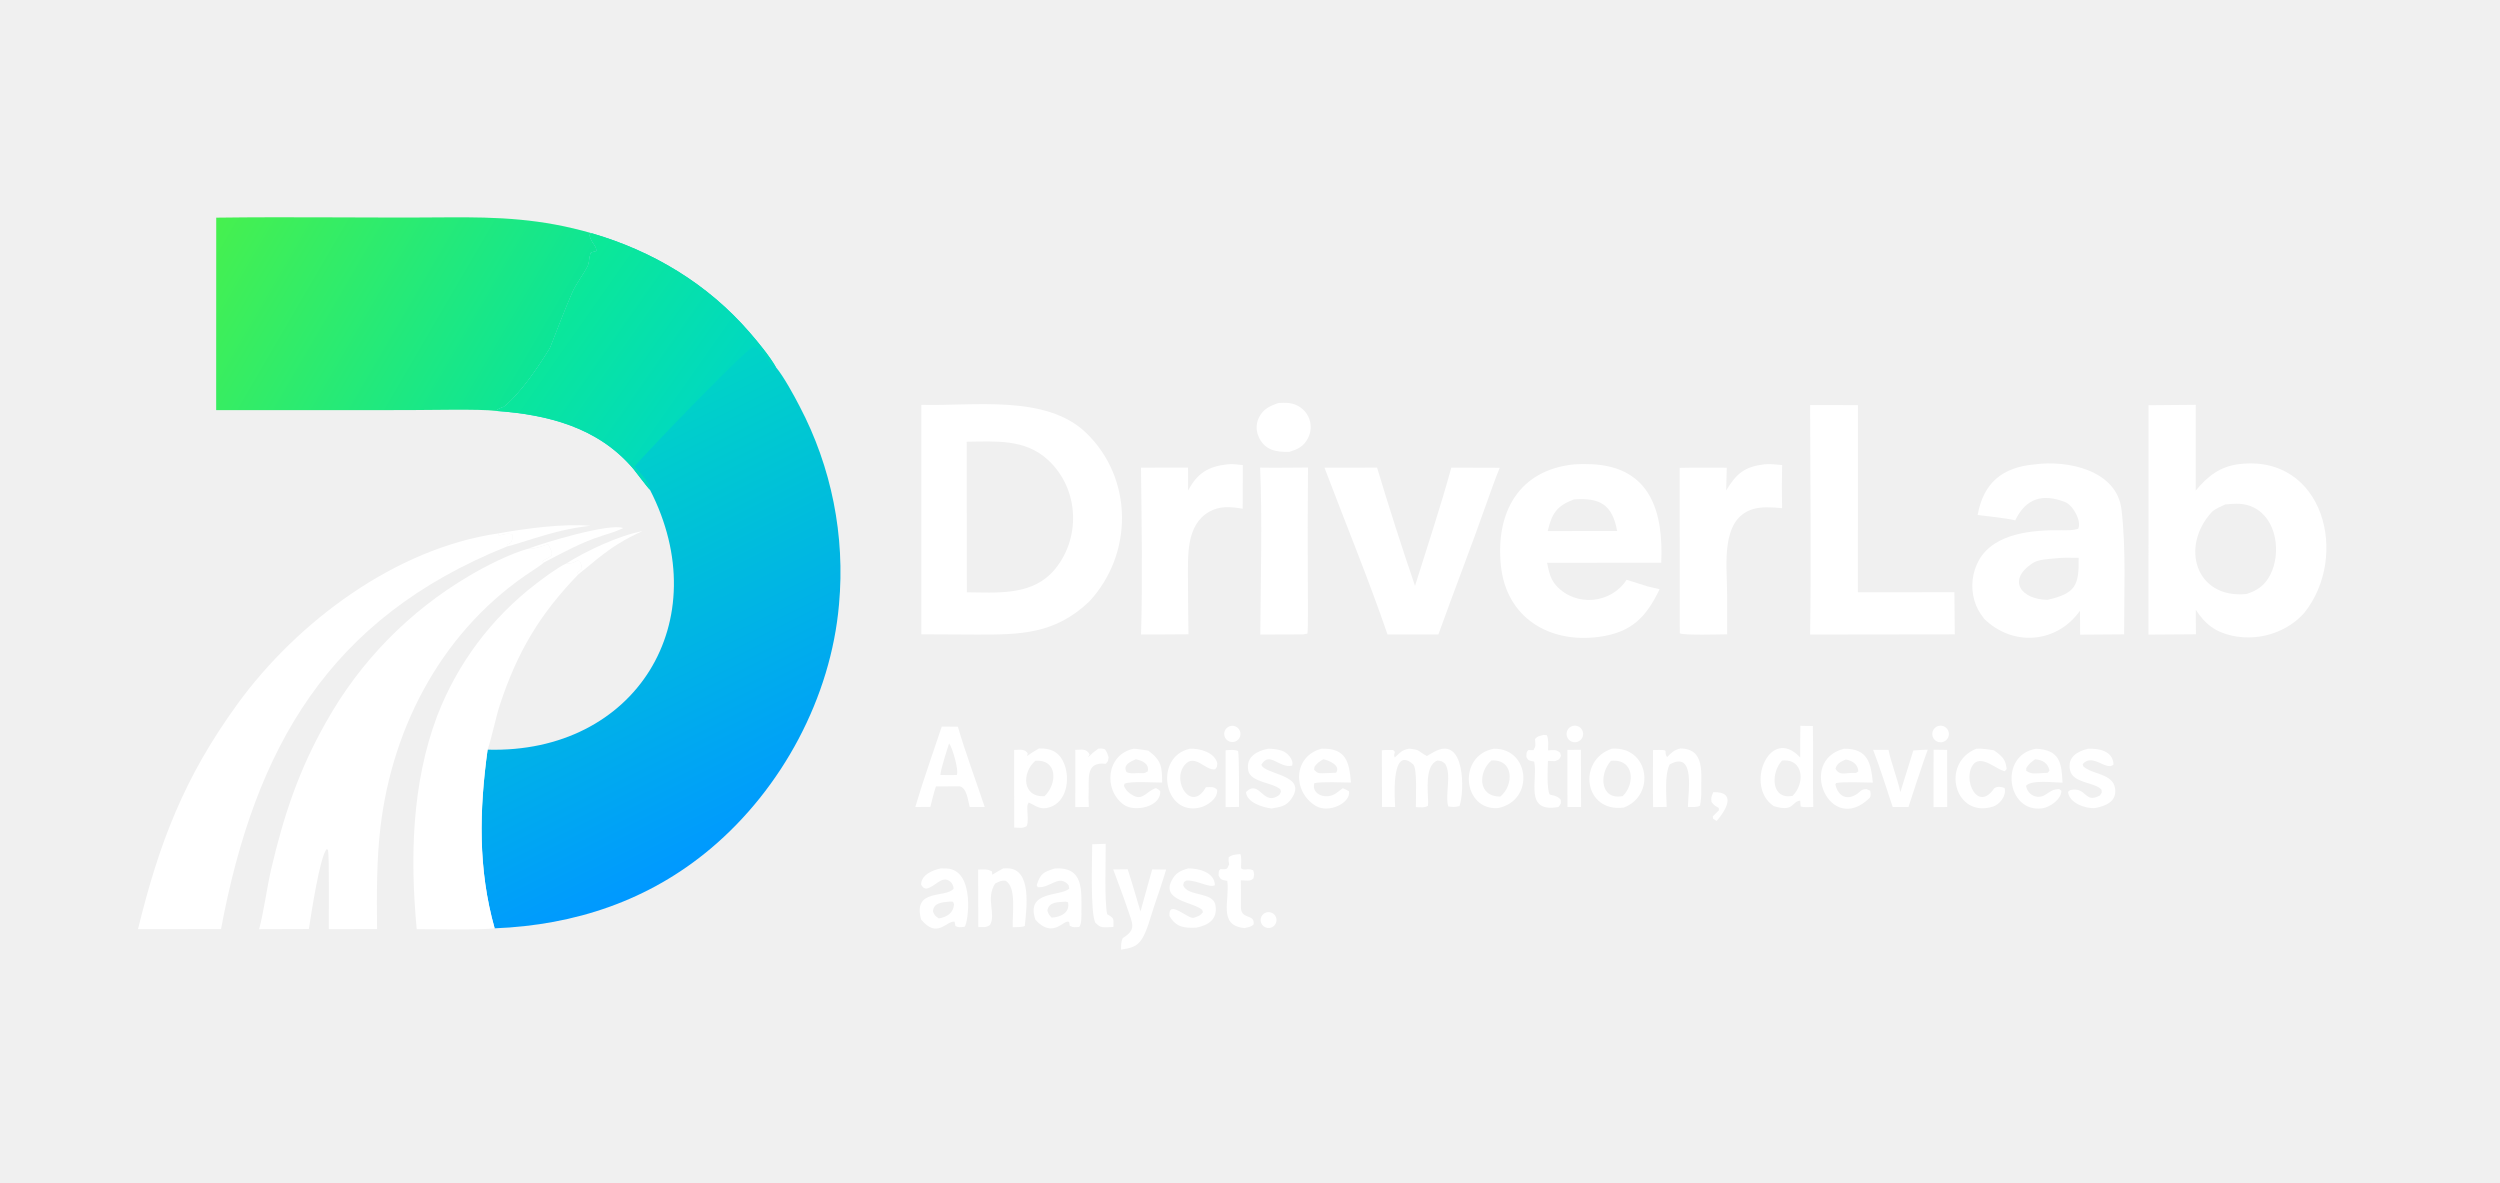
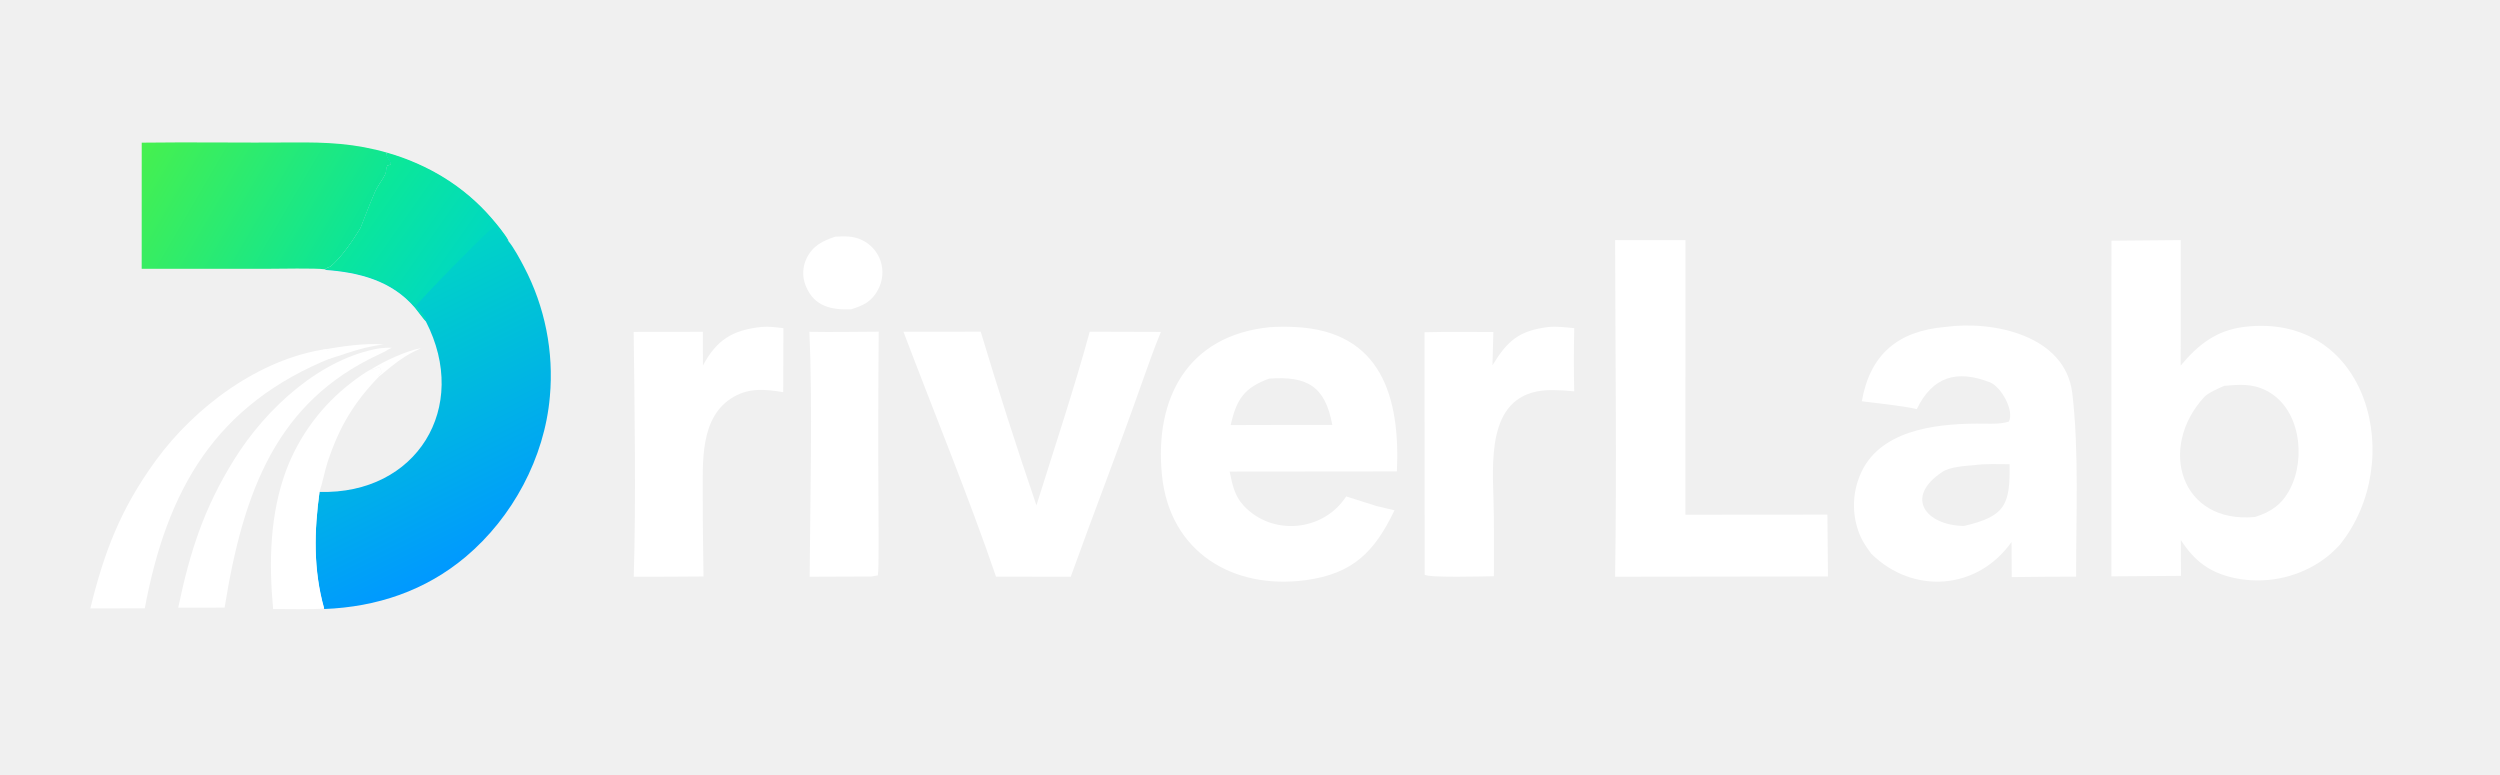
- <svg xmlns="http://www.w3.org/2000/svg" width="1324" height="626" viewBox="0 0 1324 626" fill="none">
-   <path d="M313.447 123.548C345.936 133.028 374.779 150.383 396.999 176.051C401.471 181.217 407.556 188.584 410.95 194.493C414.98 199.284 420.621 209.637 423.476 215.19C440.398 247.398 447.645 283.817 444.342 320.054C440.09 369.344 414.237 417.513 376.469 449.333C343.706 476.936 304.492 489.976 261.96 491.643C253.081 460.131 253.84 429.025 258.232 397.018C336.741 399.231 379.975 328.817 344.19 259.329C343.319 258.747 336.548 249.628 335.401 248.277C316.614 226.131 289.827 219.549 262.54 217.601C264.359 216.079 266.729 215.586 266.942 215.414C275.783 208.293 285.328 194.077 291.332 184.25C295.152 174.539 298.828 164.848 302.968 155.252C305.141 150.216 308.678 145.958 311.173 141.128C312.271 139.001 311.913 136.462 312.914 133.922C313.869 133.485 314.095 133.405 315.093 133.199L315.923 133.033C316.052 129.867 313.372 129.345 312.059 124.044L313.447 123.548Z" fill="url(#paint0_linear_2_2)" />
+ <svg xmlns="http://www.w3.org/2000/svg" width="2020" height="626" viewBox="0 0 2020 626" fill="none">
+   <path d="M313.391 124C345.88 133.48 374.723 150.835 396.943 176.503C401.415 181.669 407.5 189.036 410.894 194.945C414.924 199.736 420.566 210.089 423.42 215.642C440.342 247.85 447.589 284.269 444.286 320.506C440.034 369.796 414.181 417.965 376.413 449.785C343.65 477.388 304.436 490.427 261.904 492.095C253.025 460.583 253.784 429.477 258.176 397.47C336.685 399.683 379.919 329.269 344.134 259.781C343.263 259.199 336.492 250.08 335.345 248.729C316.558 226.583 289.771 220.001 262.484 218.053C264.303 216.531 266.673 216.038 266.886 215.866C275.727 208.745 285.273 194.529 291.276 184.702C295.097 174.991 298.772 165.3 302.913 155.704C305.085 150.668 308.622 146.41 311.117 141.58C312.215 139.453 311.857 136.914 312.858 134.374C313.813 133.937 314.039 133.857 315.037 133.651L315.867 133.485C315.996 130.319 313.316 129.797 312.003 124.496L313.391 124Z" fill="url(#paint0_linear_2_2)" />
  <path d="M313.447 123.548C345.936 133.028 374.779 150.383 396.999 176.051C401.471 181.217 407.556 188.584 410.95 194.493C405.995 192.078 404.547 185.33 398.799 183.631C395.319 184.864 341.717 239.88 336.052 247.137C338.175 249.466 345.009 256.325 344.19 259.329C343.319 258.747 336.548 249.628 335.401 248.277C316.614 226.131 289.827 219.549 262.54 217.601C264.359 216.079 266.729 215.586 266.942 215.414C275.783 208.293 285.328 194.077 291.332 184.25C295.152 174.539 298.828 164.848 302.968 155.252C305.141 150.216 308.678 145.958 311.173 141.128C312.271 139.001 311.913 136.462 312.914 133.922C313.869 133.485 314.095 133.405 315.093 133.199L315.923 133.033C316.052 129.867 313.372 129.345 312.059 124.044L313.447 123.548Z" fill="url(#paint1_linear_2_2)" />
  <path d="M114.514 115.274C155.083 114.723 195.767 115.462 236.339 115.111C264.092 114.871 286.797 115.824 313.447 123.548L312.059 124.044C313.372 129.345 316.052 129.867 315.923 133.033L315.093 133.199C314.095 133.405 313.869 133.485 312.914 133.922C311.913 136.462 312.271 139.001 311.173 141.128C308.678 145.958 305.141 150.216 302.968 155.252C298.828 164.848 295.152 174.539 291.332 184.25C285.328 194.077 275.783 208.293 266.942 215.414C266.729 215.586 264.359 216.079 262.54 217.601C254.869 216.527 225.559 217.193 216.116 217.188L114.481 217.204L114.514 115.274Z" fill="url(#paint2_linear_2_2)" />
-   <path d="M487.942 214.406C515.398 215.173 553.828 208.777 575.092 229.136C600.145 253.121 600.413 293.166 576.878 318.558C558.661 335.889 540.359 336.118 517.504 336.075L487.931 335.925L487.942 214.406ZM512.043 313.687C527.266 313.796 544.708 315.473 556.483 303.877C556.814 303.554 557.139 303.225 557.458 302.889C572.75 286.006 571.876 258.984 554.891 243.463C542.713 232.334 527.263 233.797 511.963 233.933L512.043 313.687Z" fill="white" />
-   <path d="M279.954 290.523C282.623 291.061 287.499 289.095 290.218 288.218C291.301 290.311 292.513 291.943 292.185 294.151C290.16 295.956 287.789 296.221 287.282 297.579L288.223 297.806C286.694 299.099 284.018 300.921 282.342 302.007C235.607 332.303 208.019 383.246 201.501 437.985C199.423 455.432 199.504 473.642 199.689 492.023L174.129 492.081C174.062 485.637 174.456 453.672 173.717 450.09L172.979 449.717C169.314 453.914 164.768 484.406 163.572 492.007L137.229 492.09C139.511 483.982 141.433 469.604 143.593 460.383C150.283 431.817 158.202 407.956 172.689 382.415C190.613 350.374 216.726 323.675 248.355 305.055C257.057 299.843 270.19 293.215 279.954 290.523ZM184.804 410.497C187.272 407.612 187.747 414.294 184.804 411.365C180.623 414.557 179.6 406.676 184.804 410.497Z" fill="white" />
-   <path d="M1137.86 214.611L1162.88 214.392L1162.85 259.802C1169.16 252.207 1175.79 246.996 1185.85 245.794C1230.67 240.439 1244.55 294.652 1220.17 324.784C1217.98 327.111 1215.91 329.011 1213.21 330.787C1204.15 336.79 1193.06 338.93 1182.41 336.731C1173.3 334.793 1167.84 330.567 1162.9 322.95C1162.87 327.224 1162.94 331.631 1162.97 335.916L1137.84 336.091L1137.86 214.611ZM1189.66 314.605C1195.49 312.778 1199.39 310.058 1202.26 304.55C1208.17 293.212 1206 274.975 1193.6 268.788C1188.48 266.23 1184.02 266.691 1178.59 267.13C1176.6 268.012 1172.78 269.64 1171.37 271.171C1154.58 289.381 1162.64 317.133 1189.66 314.605Z" fill="white" />
-   <path d="M73.081 492.074C84.283 446.352 97.485 411.769 125.762 372.854C157.392 329.323 209.508 290.355 263.91 282.492L264.247 283.569C267.497 283.006 268.16 282.379 271.287 282.982C271.325 285.153 271.565 285.884 270.425 287.581L268.619 288.457L268.473 289.424C174.211 327.277 135.106 395.766 117.052 492.035L73.081 492.074Z" fill="white" />
+   <path d="M1706.04 194.49L1762.06 194L1762 295.376C1776.13 278.422 1790.98 266.788 1813.51 264.104C1913.87 252.15 1944.94 373.178 1890.36 440.446C1885.44 445.64 1880.8 449.882 1874.77 453.846C1854.47 467.247 1829.65 472.025 1805.81 467.117C1785.41 462.791 1773.17 453.355 1762.11 436.35C1762.05 445.893 1762.21 455.732 1762.27 465.298L1706 465.688L1706.04 194.49ZM1822.03 417.721C1835.08 413.642 1843.82 407.571 1850.25 395.274C1863.48 369.963 1858.61 329.25 1830.86 315.438C1819.4 309.728 1809.4 310.756 1797.24 311.735C1792.79 313.705 1784.24 317.338 1781.07 320.757C1743.48 361.409 1761.53 423.366 1822.03 417.721Z" fill="white" />
+   <path d="M73 491.582C84.202 445.86 97.405 411.277 125.681 372.362C157.312 328.831 209.428 289.864 263.829 282L264.166 283.077C267.417 282.514 268.08 281.887 271.206 282.49C271.244 284.661 271.484 285.392 270.345 287.089L268.538 287.965L268.392 288.932C174.13 326.785 135.026 395.274 116.971 491.543L73 491.582Z" fill="white" />
+   <path d="M144 491C153.549 445.281 164.804 410.702 188.908 371.79C215.871 328.263 260.297 289.299 306.672 281.436L312 281C315 281 314 280.937 316.5 280.937C314 282.5 313.814 282.069 312 283.5L309 285L305 286.925C224.647 324.775 196.873 394.701 181.483 490.961L144 491Z" fill="white" />
  <path d="M299.911 298.412C302.461 298.694 303.477 297.941 305.728 296.902L306.953 297.165C307.945 298.99 307.941 299.083 308.17 301.179L305.755 303.381L306.326 304.141C285.899 325.246 273.961 345.215 264.709 373.374C262.478 380.165 260.317 391.259 258.232 397.018C253.84 429.025 253.081 460.131 261.96 491.643C255.19 492.581 228.952 492.101 220.685 492.097C217.166 454.348 218.027 415.163 231.483 379.274C242.158 351.463 260.339 327.163 284.001 309.081C287.819 306.112 295.554 300.396 299.911 298.412Z" fill="white" />
-   <path d="M1077.65 245.933C1094.91 243.591 1121.06 248.924 1123.55 269.876C1126.03 290.777 1124.88 314.651 1124.93 335.951C1117.16 335.964 1109.4 336.019 1101.63 336.118L1101.56 323.457C1089.19 340.861 1065.89 342.551 1050.77 327.67C1048.28 324.285 1046.82 322.093 1045.62 317.978C1043.56 310.805 1044.44 303.104 1048.08 296.589C1056.28 282.173 1076.86 280.614 1091.71 280.811C1094.8 280.853 1097.56 280.941 1100.57 280.08C1102.63 276.233 1097.9 267.508 1093.66 265.877C1081.67 261.256 1072.94 263.891 1067.27 275.566C1062.6 274.425 1052.33 273.357 1047.37 272.738C1050.38 255.765 1060.48 247.387 1077.65 245.933ZM1084.32 317.686C1099.33 314.234 1101.08 310.036 1100.85 295.421C1096.84 295.398 1092.01 295.216 1088.11 295.752C1084.68 296.06 1079.34 296.335 1076.55 298.181C1062.57 307.4 1070.59 317.47 1084.32 317.686Z" fill="white" />
-   <path d="M833.777 245.918C836.829 245.713 839.88 245.691 842.931 245.853C874.202 247.292 881.022 271.245 879.794 298.008L819.335 298.067C820.311 302.732 821.029 306.762 824.397 310.384C834.695 321.448 853.178 319.797 861.46 307.044L872.456 310.529L878.928 312.055C871.687 327.108 863.929 334.945 846.843 337.29C820.492 340.839 797.658 327.13 794.865 299.433C792.04 271.441 804.239 248.892 833.777 245.918ZM819.684 281.269L842.207 281.21L856.437 281.218C853.876 267.216 847.353 263.483 833.57 264.492C824.455 267.875 821.837 271.968 819.684 281.269Z" fill="white" />
-   <path d="M958.639 214.526L983.949 214.547L983.943 313.674L1035.05 313.632L1035.25 335.956L958.633 336.058C959.266 296.206 958.698 254.501 958.639 214.526Z" fill="white" />
-   <path d="M701.442 247.682L729.299 247.652C735.609 268.649 742.306 289.527 749.392 310.277C755.701 290.097 763.11 267.852 768.605 247.659L794.271 247.736C791.801 253.668 789.597 260.075 787.405 266.148C779.266 289.338 770.124 312.754 761.765 336.02L734.82 335.997C725.065 307.433 712.232 276.186 701.442 247.682Z" fill="white" />
-   <path d="M934.474 245.883C937.532 245.599 940.738 246.015 943.816 246.297C943.635 253.905 943.628 261.515 943.796 269.123C941.191 268.852 938.579 268.705 935.961 268.682C913.043 268.439 913.987 291.381 914.53 307.645C914.84 316.882 914.64 326.656 914.691 335.925C911.524 335.967 891.205 336.558 889.608 335.39L889.543 247.779C897.695 247.57 906.306 247.702 914.497 247.697L914.174 259.729C919.708 250.651 923.923 247.2 934.474 245.883Z" fill="white" />
-   <path d="M650.15 245.89C653.04 245.629 655.335 245.996 658.199 246.32L658.128 269.416C651.876 268.385 646.126 267.77 640.39 271.036C627.927 278.132 629.186 294.8 629.152 307.127C629.124 316.777 629.303 326.337 629.421 335.916C621.092 336.034 612.638 335.984 604.297 336.011C605.138 308.644 604.599 275.199 604.267 247.668L629.18 247.636L629.214 259.804C634.124 250.546 639.867 247.017 650.15 245.89Z" fill="white" />
-   <path d="M667.359 247.648C675.57 247.81 684.459 247.623 692.721 247.601C692.533 268.727 692.508 289.853 692.637 310.978C692.643 314.209 692.857 333.442 692.404 335.567L690.103 335.977L667.45 336.061C667.624 309.391 668.555 273.901 667.359 247.648Z" fill="white" />
-   <path d="M953.474 384.375C955.523 384.476 957.999 384.452 960.087 384.483C960.437 398.681 959.926 413.036 960.314 427.354C958.277 427.421 955.452 427.721 953.629 427.1L953.37 424.013C948.677 424.467 950.326 430.267 939.4 426.925C923.639 416.579 937.208 383.78 953.39 401.159C953.351 395.564 953.383 389.969 953.474 384.375ZM949.336 421.496C956.176 414.814 955.155 401.566 943.77 402.801C938.113 408.761 937.874 421.906 947.216 421.703C947.927 421.688 948.638 421.619 949.336 421.496Z" fill="white" />
-   <path d="M550.183 396.399C557.026 396.182 561.424 398.512 563.847 405.173C566.677 412.953 564.884 424.566 555.99 427.495C550.999 429.138 549.039 426.961 544.858 425.003C543.747 426.46 544.139 427.692 544.116 429.873C544.224 432.354 544.654 435.374 543.726 437.536C541.405 438.851 540.135 438.324 537.115 438.282L537.082 397.178C539.781 397.114 543.133 396.418 544.327 399.247L543.934 400.005L544.065 400.294C546.265 398.743 547.85 397.744 550.183 396.399ZM553.206 421.653C560.007 415.082 560.191 402.121 548.344 402.896C541.115 409.018 541.224 422.377 553.206 421.653Z" fill="white" />
-   <path d="M498.755 384.787L507.294 384.861C511.03 397.875 517.13 414.234 521.501 427.387L513.557 427.393C512.586 423.727 512.029 417.322 508.298 416.45L495.689 416.47C494.489 419.953 493.623 423.742 492.724 427.331L484.739 427.391C488.676 413.982 494.295 398.171 498.755 384.787ZM504.419 410.475L506.741 410.418C507.901 407.824 504.258 395.569 502.643 393.699C501.729 396.542 497.886 408.342 498.064 410.449C500.182 410.496 502.301 410.504 504.419 410.475Z" fill="white" />
-   <path d="M746.224 396.48C752.657 397.247 750.18 397.398 755.663 400.384C756.91 399.646 758.165 398.926 759.425 398.223C776.098 388.936 775.665 419.358 772.95 426.895C770.189 427.497 769.775 427.44 767.008 427.109C765.121 421.193 768.948 410.275 765.347 404.462C763.66 403.085 763.42 403.007 761.255 402.782C754.421 405.296 756.277 418.969 756.354 425.021L756.219 426.768C754.602 427.909 752.01 427.507 749.844 427.459C749.773 422.754 750.685 406.847 748.39 404.792C736.107 393.774 738.835 425.492 738.886 427.379L731.924 427.347L731.827 397.368C733.159 397.116 736.249 397.204 737.729 397.203C739.908 398.594 737.561 398.807 738.66 401.172C741.75 398.378 742.164 397.347 746.224 396.48Z" fill="white" />
-   <path d="M853.657 396.491C873.484 395.251 876.988 421.272 859.96 427.68C838.975 430.467 835.109 402.764 853.657 396.491ZM859.404 421.605C866.076 415.137 865.533 401.687 853.146 402.94C846.604 410.245 847.67 423.934 859.404 421.605Z" fill="white" />
-   <path d="M791.135 396.524C810.226 396.192 812.877 423.977 793.392 427.952C774.734 429.342 771.631 400.198 791.135 396.524ZM794.594 421.844C801.983 415.655 801.608 401.967 789.862 402.751C782.77 408.81 782.518 421.985 794.594 421.844Z" fill="white" />
-   <path d="M677.095 213.426C680.522 213.265 683.444 213.106 686.657 214.585C689.825 216.02 692.275 218.681 693.439 221.958C694.609 225.314 694.324 229.005 692.656 232.144C690.316 236.61 687.265 237.897 682.875 239.299C675.77 239.555 669.428 238.348 666.422 230.906C665.116 227.76 665.232 224.204 666.732 221.148C669.001 216.572 672.589 214.936 677.095 213.426Z" fill="white" />
-   <path d="M498.317 459.899C499.387 459.883 500.456 459.904 501.524 459.961C516.617 460.904 512.772 489.192 510.82 490.866C508.454 490.994 507.92 491.396 505.985 490.423L505.521 488.096C501.115 487.587 496.42 497.362 487.833 486.99C483.235 470.314 500.837 475.864 505.052 470.626C504.974 469.139 504.185 467.593 503.085 466.759C498.602 463.363 495.123 470.04 490.378 470.634C488.52 469.94 489.167 470.31 487.844 468.59C487.688 463.385 493.924 460.782 498.317 459.899ZM497.192 486.408C501.422 485.641 504.856 483.731 505.271 478.915L504.726 477.563C504.247 477.532 503.223 477.422 502.743 477.498C498.927 477.92 494.49 477.996 494.09 482.656C494.886 484.832 495.289 485.031 497.192 486.408Z" fill="white" />
-   <path d="M600.365 396.528C602.091 396.559 606.225 397.252 608.138 397.528C615.215 402.801 615.418 406.237 615.466 414.451C610.828 414.476 599.256 413.59 595.613 415.015L595.239 416.143C596.296 418.725 598.11 420.303 600.587 421.538C605.31 423.894 607.597 418.766 612.18 417.386C613.44 417.991 613.409 417.998 614.451 418.943C614.991 427.347 600.863 430.285 595.152 426.177C584.16 418.27 585.93 399.556 600.365 396.528ZM602.644 409.425C605.356 409.399 605.88 409.852 607.857 408.505C608.712 404.438 604.994 402.82 601.533 402.101C598.507 403.467 594.566 405.081 596.602 408.854C598.413 409.851 600.479 409.5 602.644 409.425Z" fill="white" />
-   <path d="M976.592 396.528C989.225 396.368 990.873 404.149 991.856 414.469C987.292 414.427 976.172 413.916 972.377 414.712L972.015 415.551C973.295 420.87 977.323 424.311 983.096 420.717C985.533 419.2 985.171 418.058 988.533 417.895L990.44 418.764C990.679 419.83 991.015 421.735 990.059 422.664C969.229 442.931 951.67 402.867 976.592 396.528ZM980.232 409.347C982.792 409.266 982.883 409.736 984.182 408.417C983.852 404.586 981.047 402.924 977.543 402.22C975.092 403.286 972.726 404.298 972.08 407.137C973.871 410.555 976.663 409.552 980.232 409.347Z" fill="white" />
-   <path d="M699.884 396.508C712.943 396.108 714.579 403.579 715.458 414.445C710.874 414.4 699.897 413.879 696.076 414.761C694.272 420.811 702.573 423.905 707.881 419.891L711.12 417.454C712.587 418.004 713.053 418.268 714.417 419.055C715.587 424.988 703.918 431.024 696.858 426.814C684.459 419.418 684.698 400.538 699.884 396.508ZM704.83 409.356L707.59 409.218C710.228 405.488 703.834 402.673 700.841 402.08C698.604 403.481 697.815 403.85 696.173 406.032L695.947 407.65C697.705 409.359 697.848 409.564 700.705 409.511C702.076 409.476 703.453 409.425 704.83 409.356Z" fill="white" />
-   <path d="M1078.23 396.537C1090.87 397.103 1091.85 403.975 1092.31 414.5C1087.64 414.454 1075.93 412.871 1073 416.146C1073.77 420.955 1078.85 423.562 1083.08 420.976C1086.32 419.002 1086.68 418.093 1090.57 417.903L1091.71 418.821C1091.68 423.398 1085.57 427.523 1081.62 428.081C1062.84 430.728 1058.45 399.924 1078.23 396.537ZM1081.73 409.408L1084.5 409.267L1085.41 408.08C1084.55 404.055 1081.68 402.419 1077.79 402.104C1075.59 403.777 1074.61 404.356 1073.12 406.764L1073.1 408.196C1075.95 410.225 1077.89 409.569 1081.73 409.408Z" fill="white" />
-   <path d="M558.654 459.932C573.962 459.01 572.735 471.323 572.724 482.686C572.721 484.815 572.941 489.51 571.501 490.93C568.985 490.993 568.598 491.392 566.557 490.296L566.207 488.36C563.659 486.235 557.923 497.76 548.362 487.102C543.046 471.457 561.748 474.946 566.29 470.572L565.962 468.824C560.808 462.678 556.391 470.468 549.593 469.847L549.028 468.82C551.039 462.545 552.624 461.829 558.654 459.932ZM556.952 485.971C561.595 485.751 566.765 483.423 565.634 477.857L564.413 477.523C560.362 477.797 555.336 477.493 554.687 482.359C555.459 484.365 555.474 484.462 556.952 485.971Z" fill="white" />
-   <path d="M589.552 460.452L597.225 460.371C599.612 467.687 601.792 475.328 604.003 482.719L610.186 460.443L617.581 460.52C615.745 466.831 613.306 473.713 611.218 480.003C609.447 485.169 607.631 492.643 604.889 497.101C602.05 501.718 598.56 502.057 593.7 502.948C593.778 500.575 593.61 498.906 594.635 496.788C602.093 492.204 599.733 489.171 597.215 481.556C594.884 474.501 592.11 467.439 589.552 460.452Z" fill="white" />
-   <path d="M531.292 459.899C532.023 459.873 532.754 459.863 533.485 459.869C546.751 460.021 543.574 481.4 542.746 490.37C541.562 491.122 537.975 490.998 536.354 491.051C536.024 484.196 538.535 469.638 532.445 466.399C530.095 466.217 529.079 466.927 527.002 467.95C521.848 476.098 527.684 483.942 524.285 489.891C521.903 491.396 521.394 490.876 518.111 490.96L518.006 460.512C520.82 460.494 522.852 460.087 525.333 461.498L525.509 463.172L525.276 463.372C525.211 463.355 530.552 460.288 531.292 459.899Z" fill="white" />
-   <path d="M889.925 396.389C903.229 396.511 900.766 409.722 900.992 419.107C901.051 421.596 900.766 424.229 900.339 426.678C898.613 427.691 896.208 427.338 893.907 427.38C894.049 419.589 897.954 397.106 884.216 404.894C881.507 410.537 882.522 420.774 882.671 427.337L875.489 427.448C875.314 417.518 875.443 407.192 875.43 397.231C885.419 396.991 880.467 397.415 882.865 400.947C885.464 398.444 886.388 397.265 889.925 396.389Z" fill="white" />
-   <path d="M671.607 396.521C674.147 396.529 676.578 396.812 679.003 397.611C681.808 398.536 685.448 402.52 684.271 405.508C677.354 407.043 672.441 397.563 667.999 405.008C669.861 410.472 692.96 410.121 683.871 423.104C681.013 427.186 677.858 427.341 673.398 428.179C668.762 427.598 660.196 425.01 659.873 419.455C667.256 412.301 668.782 427.598 677.554 420.951C678.569 419.002 678.556 419.74 678.046 418.015C674.018 414.324 662.278 414.418 661.069 408.025C659.673 400.615 666.066 397.603 671.607 396.521Z" fill="white" />
-   <path d="M1105.81 396.541C1111.57 396.289 1119.1 397.66 1119.31 404.904C1115.48 408.558 1108.29 398.581 1103.01 404.659L1103.31 405.857C1107.86 410.216 1118.84 409.518 1120.12 417.377C1121.29 424.577 1115.1 426.863 1109.53 427.949C1104.22 428.351 1095.79 425.174 1095.22 419.402L1096.34 418.424C1105.3 416.461 1103.76 425.855 1112.1 421.287C1113.29 419.466 1113.12 420.282 1112.97 418.241C1109.46 414.103 1097.75 414.967 1096.27 407.826C1094.85 400.951 1100.17 397.887 1105.81 396.541Z" fill="white" />
-   <path d="M629.205 459.91C634.84 459.813 643.315 462.006 643.399 468.795C640.57 470.461 634.026 466.006 628.292 466.351C626.564 467.478 627.156 466.706 626.615 468.859C629.017 475.025 642.497 472.061 643.715 479.449C644.983 487.141 639.652 490.038 633.573 491.283C627.145 491.542 622.844 491.154 619.342 485.056C618.688 475.905 629.343 487.083 632.262 486.044C634.617 485.205 635.555 485.076 637.079 483.107L636.673 481.813C631.617 477.63 615.311 476.976 620.364 466.61C622.413 462.407 624.903 461.205 629.205 459.91Z" fill="white" />
-   <path d="M1046.65 396.521C1049.7 396.301 1052.88 396.909 1055.94 397.355C1056.5 397.736 1057.05 398.133 1057.59 398.545C1061.21 401.349 1062.17 402.938 1062.74 407.277L1061.7 408.458C1057.54 407.43 1052.82 402.76 1048.35 403.057C1047.01 403.147 1045.79 403.817 1045 404.891C1039.11 412.722 1047.38 430.447 1056.12 417.504C1057.63 416.329 1059.97 416.624 1061.6 417.33C1062.83 421.288 1059.08 426.016 1055.53 427.154C1035.3 433.657 1027.46 404.242 1046.65 396.521Z" fill="white" />
-   <path d="M630.184 396.519C635.475 396.304 643.222 398.439 644.699 404.201C644.372 406.463 644.775 405.964 643.478 407.437C638.39 408.331 632.609 398.464 627.223 405.356C620.39 414.101 631.181 430.436 638.637 416.91C641.209 416.879 642.887 416.371 644.609 418.3C645.026 422.99 639.326 426.793 635.345 427.71C616.156 432.134 610.983 400.729 630.184 396.519Z" fill="white" />
-   <path d="M1013.29 397.467C1015.48 397.216 1018.65 397.137 1020.93 397.016L1018.73 403.223C1016 411.259 1013.33 419.319 1010.73 427.4L1002.36 427.392C999.083 417.511 995.748 406.785 992.011 397.129L1000.17 397.127C1001.39 403.648 1004.84 412.08 1006.43 419.499L1013.29 397.467Z" fill="white" />
-   <path d="M656.86 452.311C657.681 453.482 657.229 457.972 657.242 459.819C659.181 461.379 660.364 459.579 663.655 460.862C664.327 462.904 664.301 463.161 663.771 465.25C662 466.926 660.293 466.244 657.132 466.207C657.164 470.439 657.294 475.883 657.184 480.017C656.983 487.552 664.534 483.513 663.952 489.504C662.472 491 661.095 491.048 658.994 491.512C644.9 490.022 651.411 477.047 649.969 466.512C647.131 465.956 646.491 466.119 645.33 463.563C645.542 461.494 645.175 461.377 646.306 460.295C649.794 460.357 649.73 460.707 650.958 457.744C650.641 456.021 650.564 455.782 650.706 454.059C652.6 452.536 654.384 452.608 656.86 452.311Z" fill="white" />
-   <path d="M817.505 389.211L819.212 389.352C820.227 391.472 819.884 394.901 819.846 397.425C823.078 397.196 824.054 396.79 826.233 398.66C826.841 400.837 826.938 399.893 825.722 402.101C823.156 403.568 823.214 403.041 819.781 402.957C819.723 406.056 819.05 417.456 820.667 420.645C820.951 421.219 824.507 420.947 826.556 423.532C826.776 425.634 826.815 425.401 825.392 427.375C806.897 430.723 814.622 413.052 812.502 403.331C810.123 402.822 809.418 403.045 808.364 400.911C808.526 398.506 808.125 398.774 809.353 397.23L812.114 397.284C813.601 394.65 813.103 394.849 812.948 391.338C814.706 389.599 814.965 389.935 817.505 389.211Z" fill="white" />
-   <path d="M578.435 447.124L585.575 446.883C585.669 454.978 584.814 477.734 586.381 484.221C590.443 486.428 589.607 486.63 589.675 490.912C588.451 491.013 587.226 491.077 585.998 491.103C582.994 491.153 582.21 490.754 580.05 488.631C577.382 482.937 578.423 454.732 578.435 447.124Z" fill="white" />
-   <path d="M581.686 396.452C583.264 396.405 583.684 396.303 585.202 396.863C586.405 398.591 586.446 398.963 587.102 401.009C586.668 403.474 587.122 402.676 585.603 404.52C574.472 403.165 576.954 412.963 576.528 420.693C576.413 422.798 576.61 425.242 576.656 427.384L569.449 427.419C569.592 417.424 569.472 407.123 569.478 397.103C572.83 397.112 575.268 396.237 577.016 399.472L576.241 401.03C578.304 399.048 579.38 398.143 581.686 396.452Z" fill="white" />
-   <path d="M279.954 290.523C287.826 287.48 322.878 276.861 330.07 279.663C326.948 281.227 322.559 282.577 319.175 283.64C308.005 287.152 298.519 292.453 288.223 297.806L287.281 297.579C287.789 296.221 290.16 295.956 292.185 294.151C292.513 291.943 291.301 290.311 290.218 288.218C287.499 289.095 282.623 291.061 279.954 290.523Z" fill="white" />
-   <path d="M1024.02 397.036L1031.19 397.132L1031.25 427.397L1024.01 427.448L1024.02 397.036Z" fill="white" />
-   <path d="M830.099 397.14L837.262 397.08L837.327 427.391L830.118 427.37L830.099 397.14Z" fill="white" />
-   <path d="M649.09 397.35C651.605 397.192 653.369 396.858 655.703 397.734C656.356 401.136 656.143 422.081 656.182 427.347L649.07 427.443L649.09 397.35Z" fill="white" />
-   <path d="M263.91 282.492C277.855 279.943 298.51 277.184 312.648 278.459C301.546 279.709 293.528 281.874 282.79 285.136C280.856 285.724 269.749 289.286 268.473 289.424L268.619 288.457L270.425 287.581C271.565 285.884 271.325 285.153 271.287 282.982C268.16 282.379 267.497 283.006 264.247 283.569L263.91 282.492Z" fill="white" />
+   <path d="M1571.95 264.145C1610.47 258.894 1668.86 270.85 1674.42 317.813C1679.96 364.662 1677.38 418.174 1677.51 465.919C1660.16 465.947 1642.83 466.072 1625.48 466.294L1625.33 437.913C1597.71 476.925 1545.69 480.714 1511.93 447.358C1506.38 439.77 1503.12 434.856 1500.45 425.632C1495.83 409.556 1497.8 392.293 1505.93 377.691C1524.25 345.376 1570.17 341.882 1603.34 342.324C1610.24 342.417 1616.39 342.614 1623.13 340.685C1627.72 332.062 1617.15 312.505 1607.7 308.849C1580.92 298.491 1561.44 304.398 1548.78 330.567C1538.35 328.008 1515.43 325.616 1504.34 324.227C1511.05 286.183 1533.61 267.404 1571.95 264.145ZM1586.84 424.979C1620.36 417.24 1624.25 407.831 1623.75 375.072C1614.8 375.02 1604 374.611 1595.3 375.814C1587.65 376.505 1575.73 377.119 1569.48 381.259C1538.29 401.921 1556.19 424.495 1586.84 424.979Z" fill="white" />
+   <path d="M1025.85 264.386C1032.67 263.925 1039.49 263.878 1046.31 264.239C1116.2 267.459 1131.45 321.037 1128.7 380.9L993.575 381.033C995.757 391.467 997.361 400.481 1004.89 408.584C1027.91 433.332 1069.21 429.639 1087.72 401.112L1112.3 408.907L1126.76 412.32C1110.58 445.991 1093.24 463.521 1055.05 468.768C996.161 476.705 945.128 446.041 938.886 384.087C932.572 321.476 959.837 271.037 1025.85 264.386ZM994.355 343.459L1044.69 343.328L1076.5 343.344C1070.78 312.024 1056.2 303.675 1025.39 305.931C1005.02 313.498 999.167 322.653 994.355 343.459Z" fill="white" />
+   <path d="M1305.01 194L1361.84 194.046L1361.82 415.902L1476.55 415.808L1477 465.771L1305 466C1306.42 376.807 1305.15 283.466 1305.01 194Z" fill="white" />
+   <path d="M730 268.067L792.419 268C806.557 315.045 821.564 361.827 837.44 408.319C851.578 363.102 868.179 313.261 880.492 268.016L938 268.188C932.466 281.48 927.527 295.836 922.616 309.442C904.379 361.402 883.896 413.869 865.166 466L804.79 465.948C782.931 401.946 754.177 331.934 730 268.067Z" fill="white" />
+   <path d="M1251.17 264.213C1257.99 263.578 1265.14 264.508 1272 265.138C1271.6 282.152 1271.58 299.172 1271.96 316.187C1266.15 315.579 1260.33 315.251 1254.49 315.199C1203.39 314.656 1205.5 365.964 1206.71 402.338C1207.4 422.996 1206.95 444.854 1207.07 465.584C1200.01 465.676 1154.7 466.999 1151.14 464.387L1151 268.451C1169.18 267.984 1188.37 268.281 1206.64 268.269L1205.91 295.176C1218.25 274.875 1227.65 267.157 1251.17 264.213Z" fill="white" />
+   <path d="M614.942 264.199C621.425 263.614 626.575 264.435 633 265.161L632.84 316.878C618.815 314.57 605.913 313.192 593.045 320.505C565.083 336.395 567.909 373.719 567.83 401.321C567.769 422.93 568.171 444.337 568.435 465.786C549.749 466.051 530.782 465.939 512.068 466C513.954 404.717 512.746 329.827 512 268.18L567.894 268.109L567.971 295.355C578.986 274.624 591.871 266.722 614.942 264.199Z" fill="white" />
+   <path d="M654 268.104C672.129 268.468 691.757 268.049 710 268C709.586 315.285 709.529 362.572 709.814 409.858C709.829 417.089 710.3 460.139 709.301 464.895L704.219 465.812L654.2 466C654.585 406.304 656.641 326.866 654 268.104Z" fill="white" />
+   <path d="M674.878 191.229C682.537 190.862 689.069 190.502 696.252 193.857C703.333 197.114 708.81 203.151 711.411 210.585C714.027 218.201 713.391 226.575 709.663 233.697C704.431 243.83 697.61 246.749 687.798 249.929C671.916 250.512 657.739 247.773 651.019 230.887C648.1 223.75 648.36 215.682 651.712 208.749C656.785 198.365 664.805 194.653 674.878 191.229Z" fill="white" />
+   <path d="M261 282.63C275.02 279.919 295.786 276.987 310 278.342C298.838 279.671 290.778 281.972 279.982 285.441C278.037 286.067 266.871 289.854 265.587 290L265.734 288.972L267.55 288.041C268.696 286.237 268.455 285.459 268.417 283.15C265.273 282.51 264.607 283.176 261.339 283.775L261 282.63Z" fill="white" />
  <path d="M299.911 298.412C310.541 291.684 327.903 283.586 340.268 281.261C330.525 285.713 324.366 289.535 315.915 296.326C314.744 297.267 307.104 303.648 306.326 304.141L305.755 303.381L308.17 301.179C307.941 299.083 307.945 298.99 306.953 297.165L305.728 296.902C303.477 297.941 302.461 298.694 299.911 298.412Z" fill="white" />
-   <path d="M907.334 419.535C919.876 419.149 914.181 429.071 909.138 434.768L907.283 433.628L907.082 432.339C908.188 431.289 909.274 430.222 910.34 429.137L910.237 427.863C908.181 426.67 907.761 426.583 906.429 424.711C905.996 422.43 906.507 421.699 907.334 419.535Z" fill="white" />
-   <path d="M1026.7 384.431C1029.04 383.871 1031.39 385.283 1032 387.609C1032.6 389.934 1031.23 392.315 1028.92 392.965C1027.39 393.396 1025.74 392.964 1024.61 391.834C1023.48 390.705 1023.06 389.055 1023.49 387.52C1023.92 385.984 1025.15 384.803 1026.7 384.431Z" fill="white" />
-   <path d="M832.834 384.468C835.161 383.803 837.585 385.147 838.258 387.474C838.936 389.801 837.598 392.236 835.277 392.917C832.937 393.603 830.493 392.259 829.814 389.92C829.142 387.581 830.493 385.137 832.834 384.468Z" fill="white" />
-   <path d="M651.928 384.435C654.223 384.047 656.408 385.55 656.867 387.831C657.332 390.112 655.897 392.348 653.634 392.883C652.102 393.245 650.499 392.744 649.445 391.576C648.392 390.407 648.055 388.757 648.572 387.27C649.09 385.784 650.376 384.697 651.928 384.435Z" fill="white" />
-   <path d="M670.449 483.293C672.609 482.545 674.968 483.659 675.77 485.8C676.565 487.942 675.511 490.329 673.391 491.178C671.969 491.746 670.359 491.5 669.176 490.537C667.986 489.574 667.418 488.044 667.683 486.539C667.948 485.035 669.008 483.793 670.449 483.293Z" fill="white" />
  <defs>
-     <linearGradient id="paint0_linear_2_2" x1="285.701" y1="239.038" x2="389.205" y2="446.609" gradientUnits="userSpaceOnUse">
+     <linearGradient id="paint0_linear_2_2" x1="285.645" y1="239.49" x2="389.149" y2="447.061" gradientUnits="userSpaceOnUse">
      <stop stop-color="#00D4C6" />
      <stop offset="1" stop-color="#0099FF" />
    </linearGradient>
    <linearGradient id="paint1_linear_2_2" x1="286.804" y1="162.802" x2="375.165" y2="224.825" gradientUnits="userSpaceOnUse">
      <stop stop-color="#0CE995" />
      <stop offset="1" stop-color="#00D8C2" />
    </linearGradient>
    <linearGradient id="paint2_linear_2_2" x1="117.666" y1="113.603" x2="277.641" y2="206.819" gradientUnits="userSpaceOnUse">
      <stop stop-color="#46F04F" />
      <stop offset="1" stop-color="#0CE597" />
    </linearGradient>
  </defs>
</svg>
